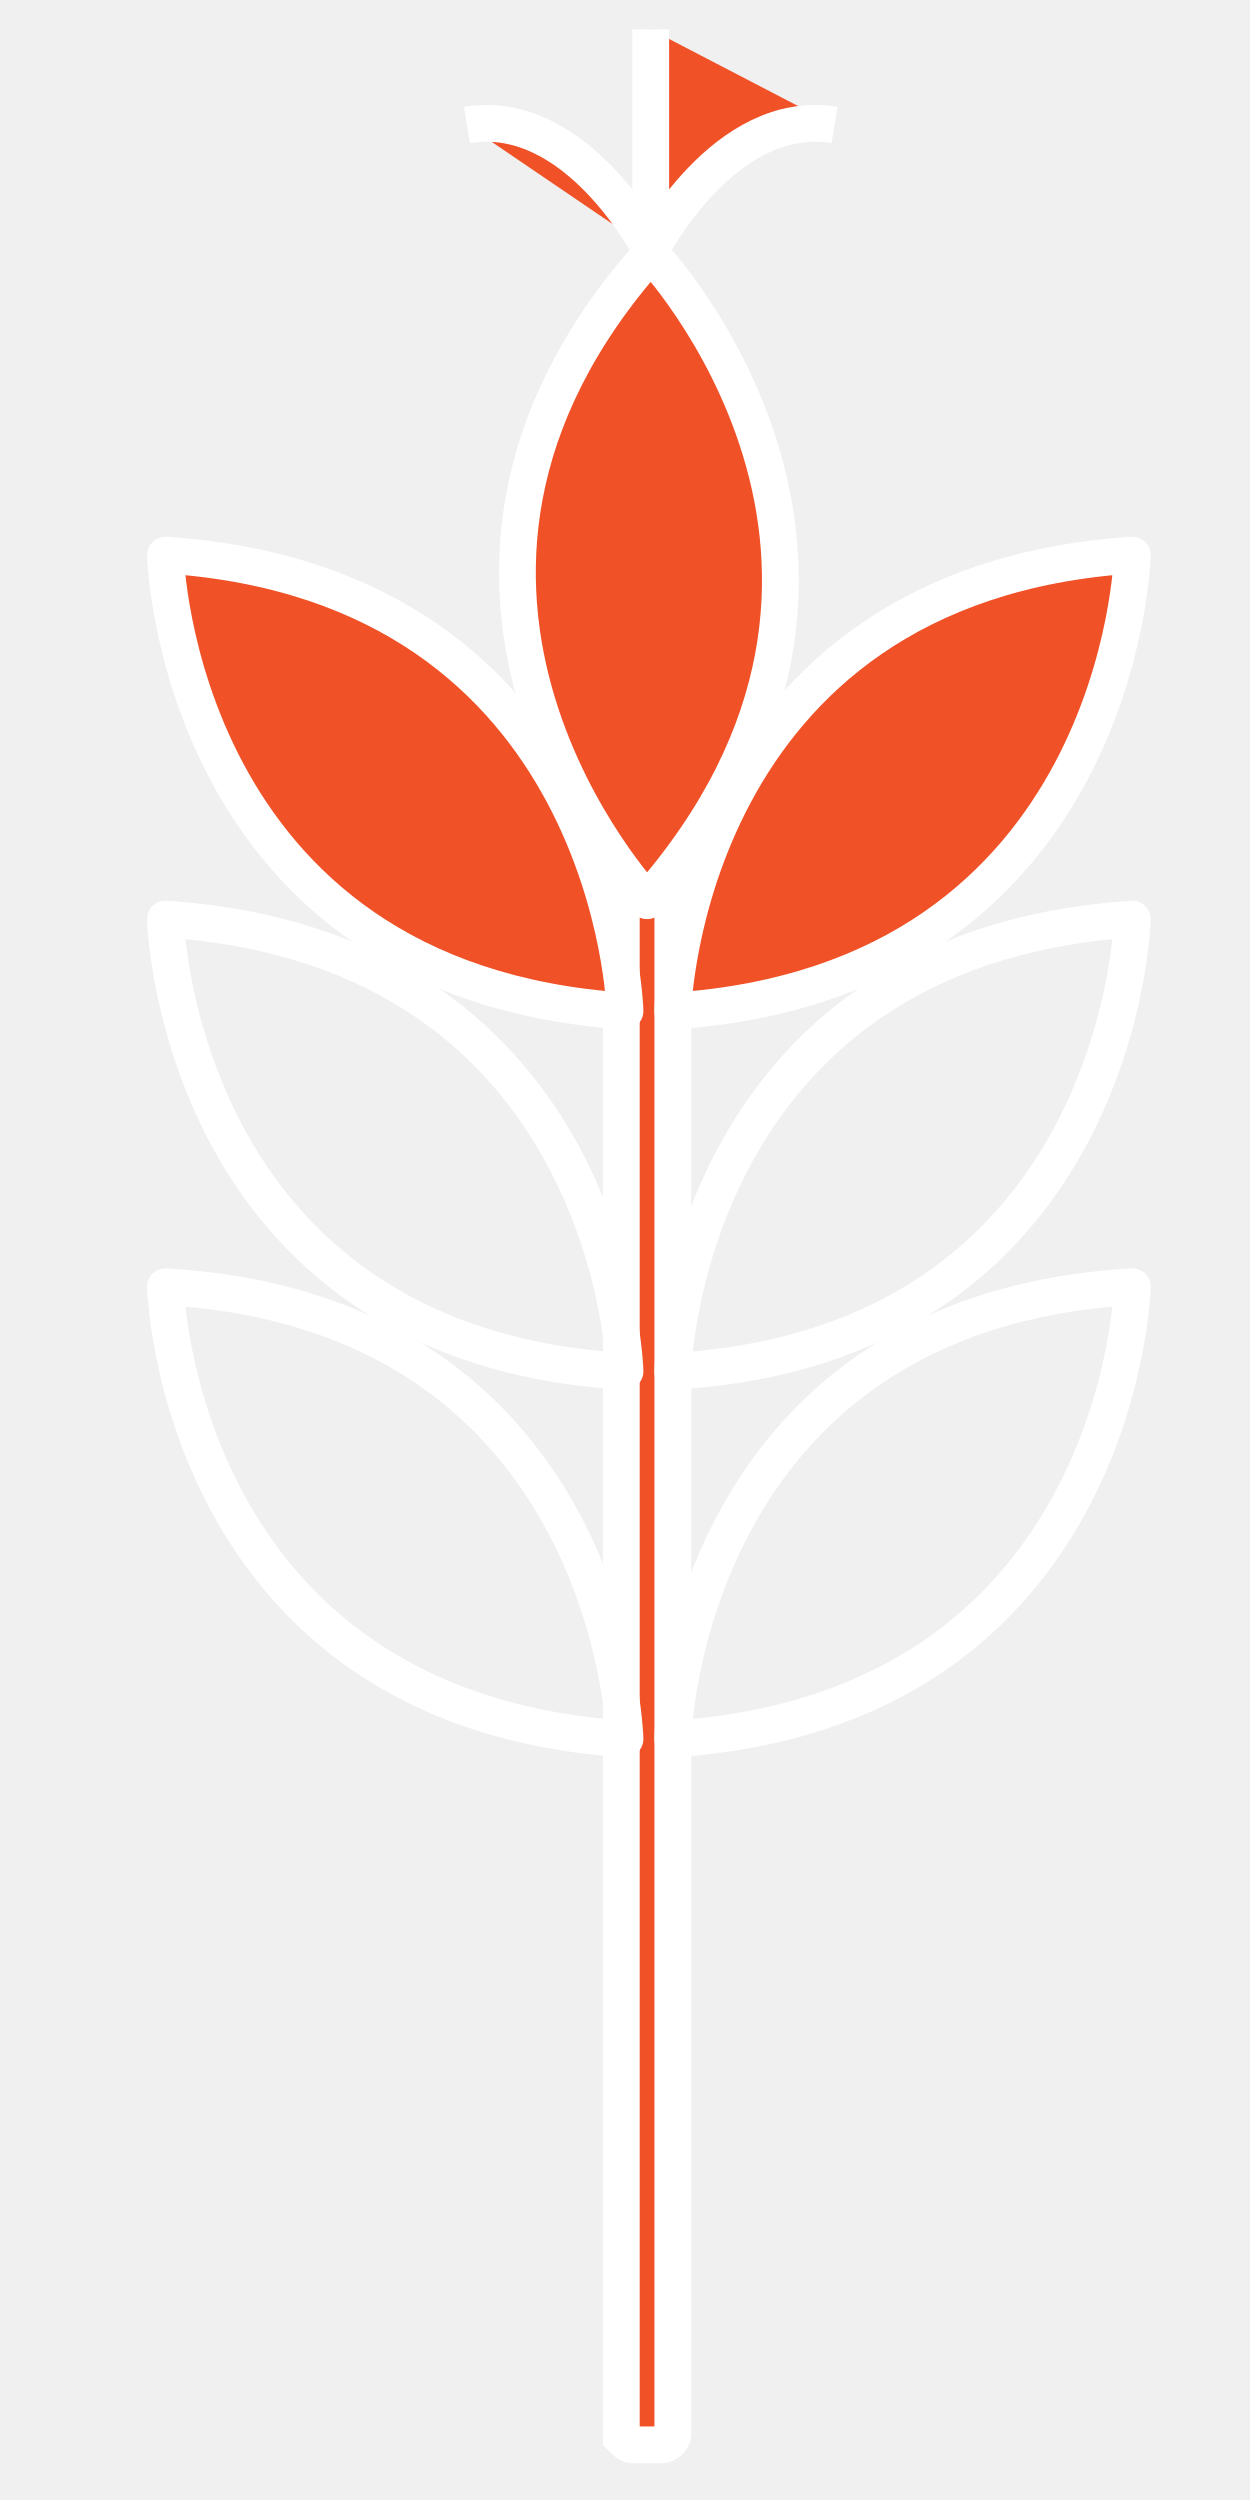
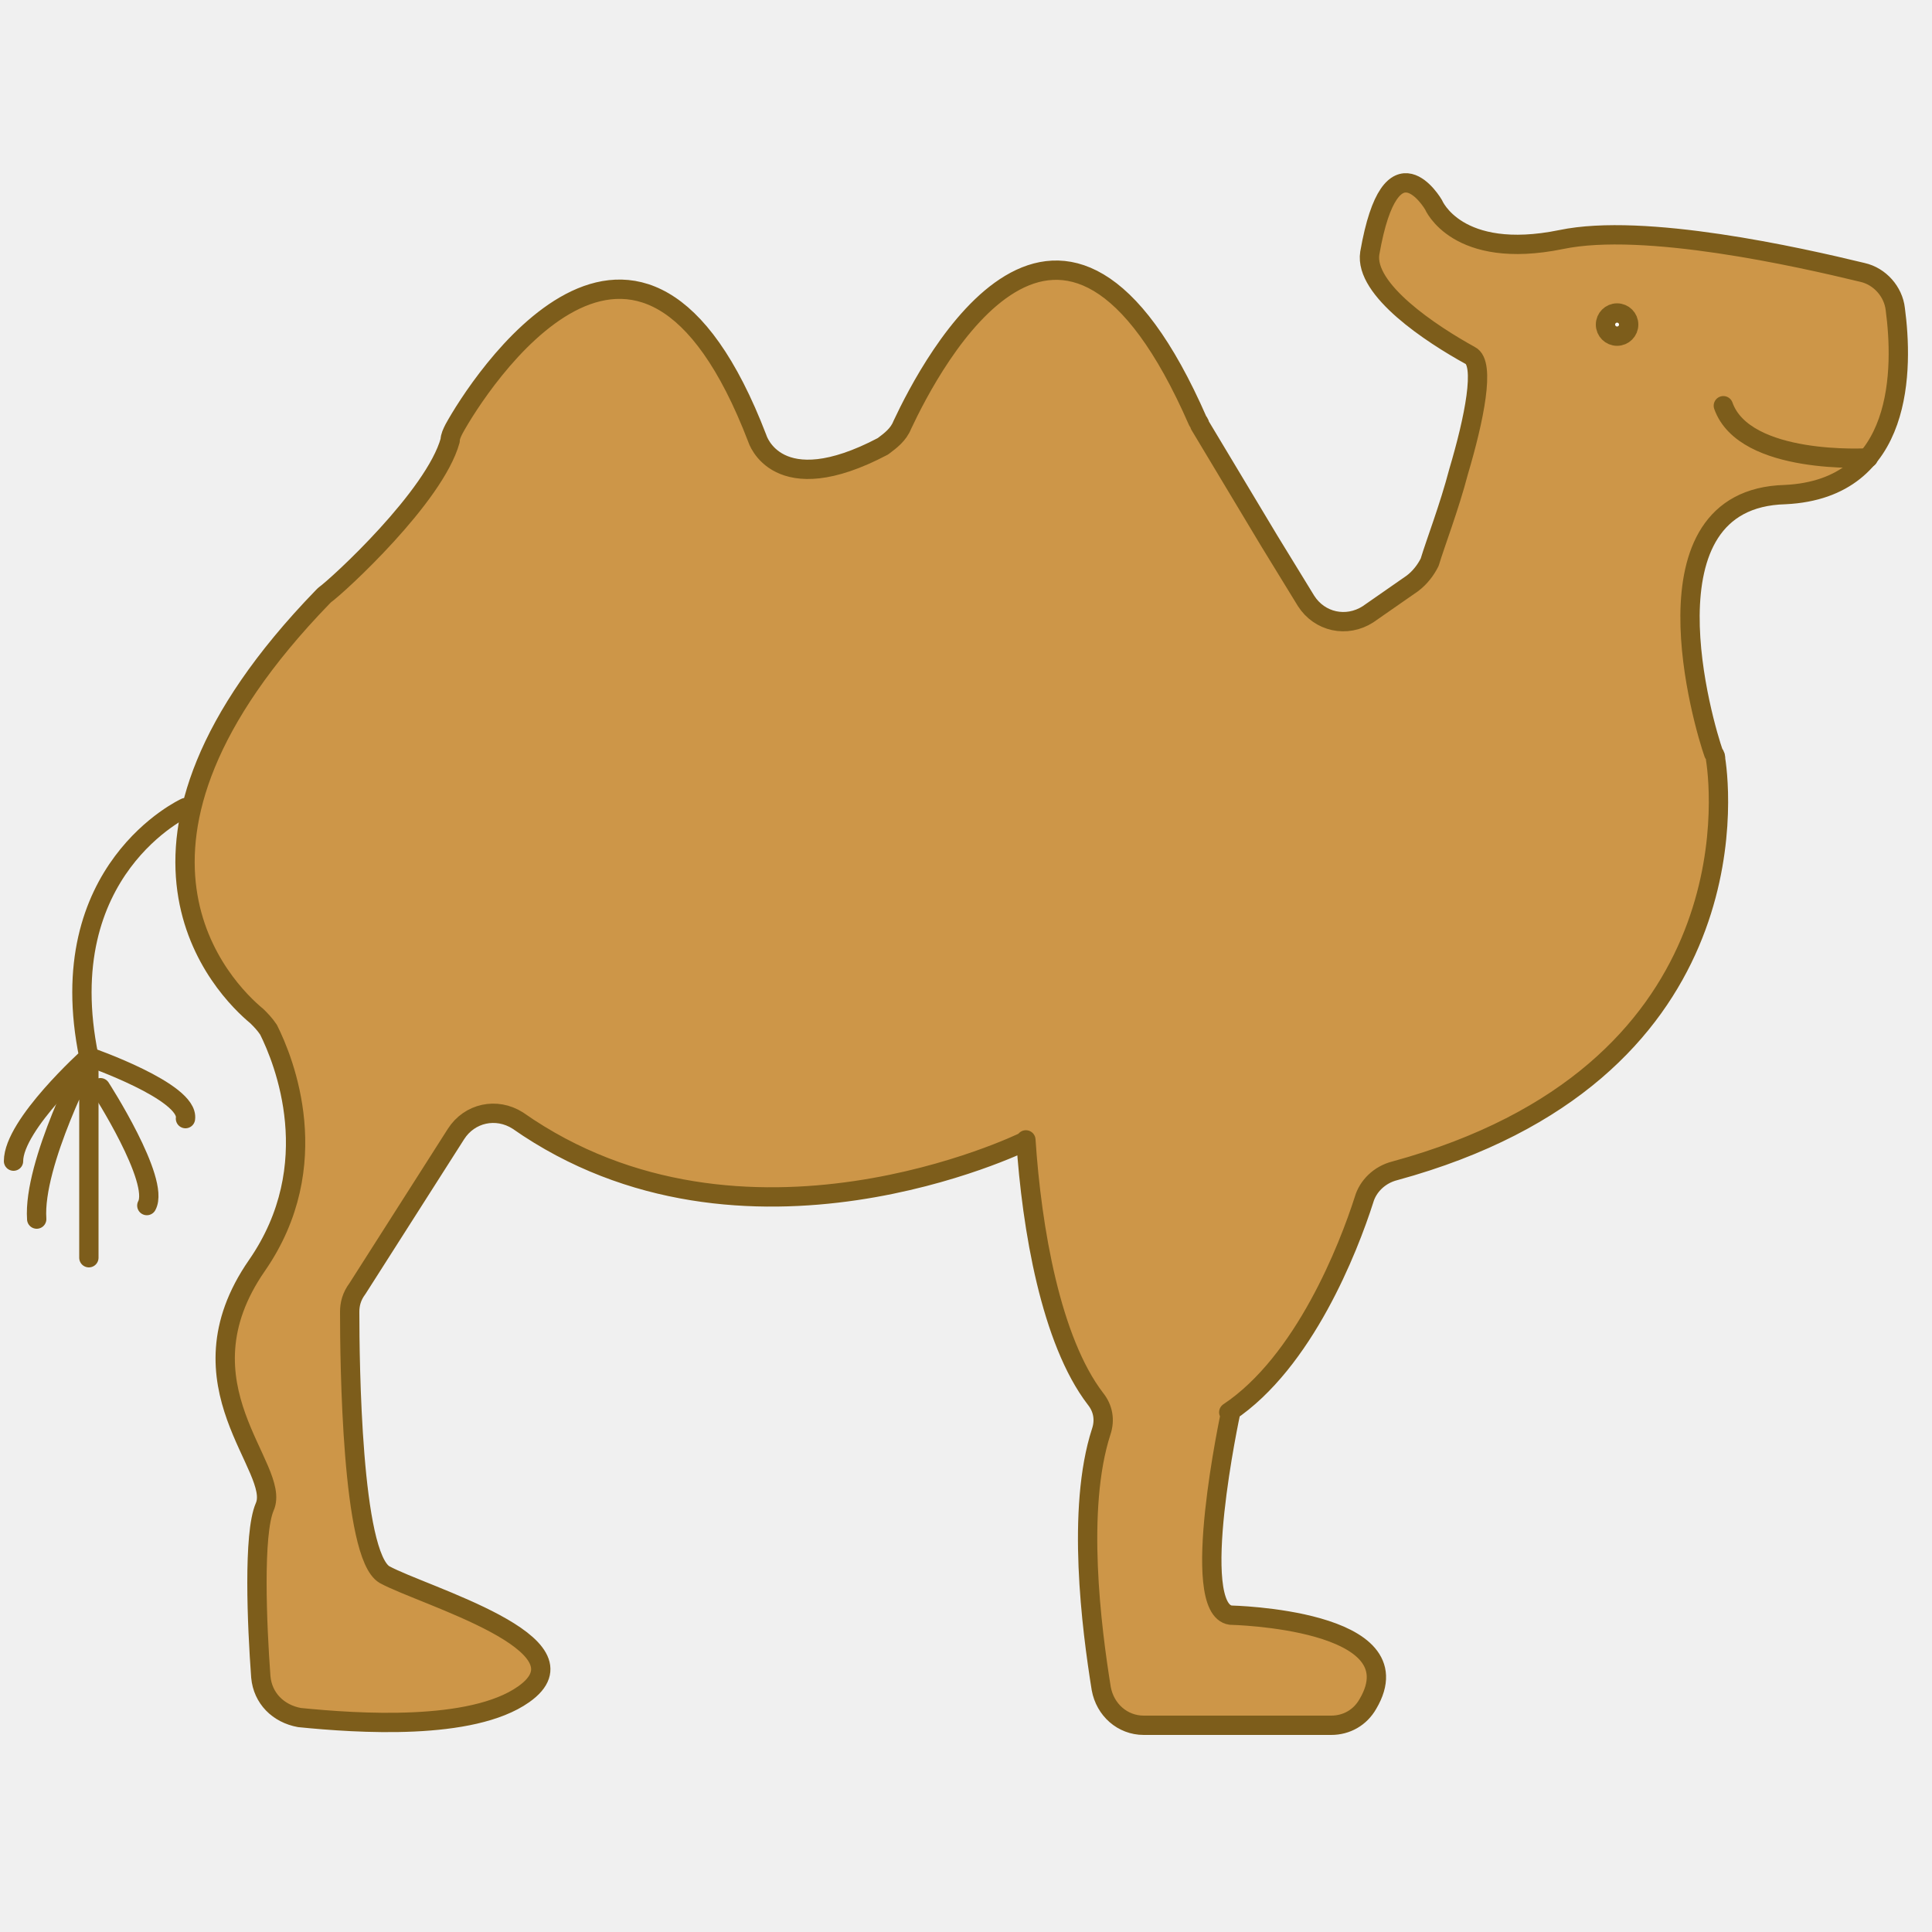
- <svg xmlns="http://www.w3.org/2000/svg" version="1.1" id="Layer_1" x="0px" y="0px" viewBox="0 0 34 68" style="enable-background:new 0 0 34 68;" xml:space="preserve">
+ <svg xmlns="http://www.w3.org/2000/svg" version="1.1" id="Layer_1" x="0px" y="0px" viewBox="0 0 100 100" style="enable-background:new 0 0 100 100;" xml:space="preserve">
  <style type="text/css">
- 	.st0{fill:#F05127;stroke:#FFFFFF;stroke-miterlimit:10;}
- 	.st1{fill:none;stroke:#FFFFFF;stroke-linecap:round;stroke-linejoin:round;stroke-miterlimit:10;}
- 	.st2{fill:#F05127;stroke:#FFFFFF;stroke-linecap:round;stroke-linejoin:round;stroke-miterlimit:10;}
+ 	.st0{fill:#CD9648;stroke:#7D5D1B;stroke-linecap:round;stroke-linejoin:round;stroke-miterlimit:10;}
+ 	.st1{fill:none;stroke:#7D5D1B;stroke-linecap:round;stroke-linejoin:round;stroke-miterlimit:10;}
+ 	.st2{fill:#FFFFFF;stroke:#7D5D1B;stroke-linecap:round;stroke-linejoin:round;stroke-miterlimit:10;}
+ 	.st3{fill:#CD9648;}
</style>
+   <path class="st0" d="M98.1,16c-0.1-0.9-0.8-1.7-1.7-1.9c-3.3-0.8-11.3-2.6-15.6-1.7c-5.4,1.1-6.6-1.8-6.6-1.8s-2.2-3.8-3.3,2.5  c-0.3,1.9,3.2,4.2,5.2,5.3c0.8,0.4,0.2,3.3-0.6,6c-0.5,1.9-1.2,3.7-1.5,4.7c-0.2,0.4-0.5,0.8-0.9,1.1l-2.3,1.6  c-1.1,0.7-2.5,0.4-3.2-0.7L65.7,28l-3.6-6c0-0.1-0.1-0.2-0.1-0.2c-7-16-13.8-3-15.3,0.2c-0.2,0.5-0.6,0.8-1,1.1  c-5.5,2.9-6.5-0.4-6.5-0.4C33.1,6.8,24.7,20,23.5,22.2c-0.1,0.2-0.2,0.4-0.2,0.6c-0.8,2.9-5.8,7.5-6.5,8c0,0-0.1,0.1-0.1,0.1  c-12.5,12.9-5.1,20.3-3.4,21.7c0.2,0.2,0.4,0.4,0.6,0.7c0.8,1.6,3,7-0.6,12.2c-4.3,6.2,1.3,10.5,0.4,12.5c-0.6,1.4-0.4,6.1-0.2,8.8  c0.1,1.1,0.9,1.9,2,2.1c3,0.3,8.9,0.7,11.6-1.2c3.7-2.6-5.2-5.1-7.2-6.2c-1.7-1-1.8-11-1.8-13.6c0-0.4,0.1-0.8,0.4-1.2l5.1-8  c0.7-1.1,2.1-1.4,3.2-0.7c11.7,8.2,26.2,1.1,26.2,1.1l0.1-0.1c0.3,4.6,1.3,10.4,3.6,13.4c0.4,0.5,0.5,1.1,0.3,1.7  c-1.3,4-0.5,10.2,0,13.3c0.2,1.1,1.1,1.9,2.2,1.9h9.7c0.8,0,1.5-0.4,1.9-1.1c2.6-4.4-7.1-4.6-7.1-4.6c-2.2-0.3,0-10.5,0-10.5h-0.1  c3.9-2.6,6.2-8.5,7-11c0.2-0.7,0.8-1.3,1.6-1.5c18.3-5,16.9-19.4,16.6-21.3c0-0.1,0-0.2-0.1-0.3c-0.5-1.4-4-13.2,3.7-13.4  C98.6,25.3,98.5,19,98.1,16z" />
  <g>
-     <path class="st0" d="M17.2,66.5h0.8c0.1,0,0.3-0.1,0.3-0.3V23.8c0-0.1-0.1-0.3-0.3-0.3h-0.8c-0.1,0-0.3,0.1-0.3,0.3v42.5   C17,66.4,17.1,66.5,17.2,66.5z" />
-     <path class="st1" d="M18.3,37.3C30.5,36.6,30.8,25,30.8,25C18.6,25.8,18.3,37.3,18.3,37.3z" />
-     <path class="st1" d="M17,37.3C4.8,36.6,4.5,25,4.5,25C16.7,25.8,17,37.3,17,37.3z" />
-     <path class="st1" d="M18.3,47.3C30.5,46.5,30.8,35,30.8,35C18.6,35.7,18.3,47.3,18.3,47.3z" />
-     <path class="st1" d="M17,47.3C4.8,46.5,4.5,35,4.5,35C16.7,35.7,17,47.3,17,47.3z" />
-     <path class="st0" d="M17.7,6.8c0,0-2-3.9-5-3.4" />
-     <path class="st0" d="M22.7,3.4c-3-0.5-5,3.4-5,3.4V0.8" />
-     <path class="st2" d="M17.6,24.5c8.1-9.2,0.1-17.6,0.1-17.6C9.6,16,17.6,24.5,17.6,24.5z" />
-     <path class="st2" d="M18.3,27.5c12.2-0.8,12.5-12.4,12.5-12.4C18.6,15.9,18.3,27.5,18.3,27.5z" />
-     <path class="st2" d="M17,27.5C4.8,26.7,4.5,15.1,4.5,15.1C16.7,15.9,17,27.5,17,27.5z" />
+     <path class="st1" d="M9.6,41.8c0,0-7,3.2-5,12.9c0,0-3.9,3.5-3.9,5.4" />
+     <path class="st1" d="M1.9,63.1c-0.2-2.9,2.7-8.4,2.7-8.4v10.4" />
+     <path class="st1" d="M5.2,56.3c0,0,3.1,4.8,2.4,6.1" />
+     <path class="st1" d="M4.6,54.7c0,0,5.2,1.8,5,3.2" />
  </g>
+   <path class="st1" d="M96.7,23.7c0,0-6.4,0.4-7.5-2.7" />
+   <circle class="st2" cx="83.7" cy="16.8" r="0.6" />
+   <ellipse transform="matrix(0.1835 -0.983 0.983 0.1835 -23.3346 119.1275)" class="st3" cx="60" cy="73.6" rx="6.8" ry="2.3" />
</svg>
